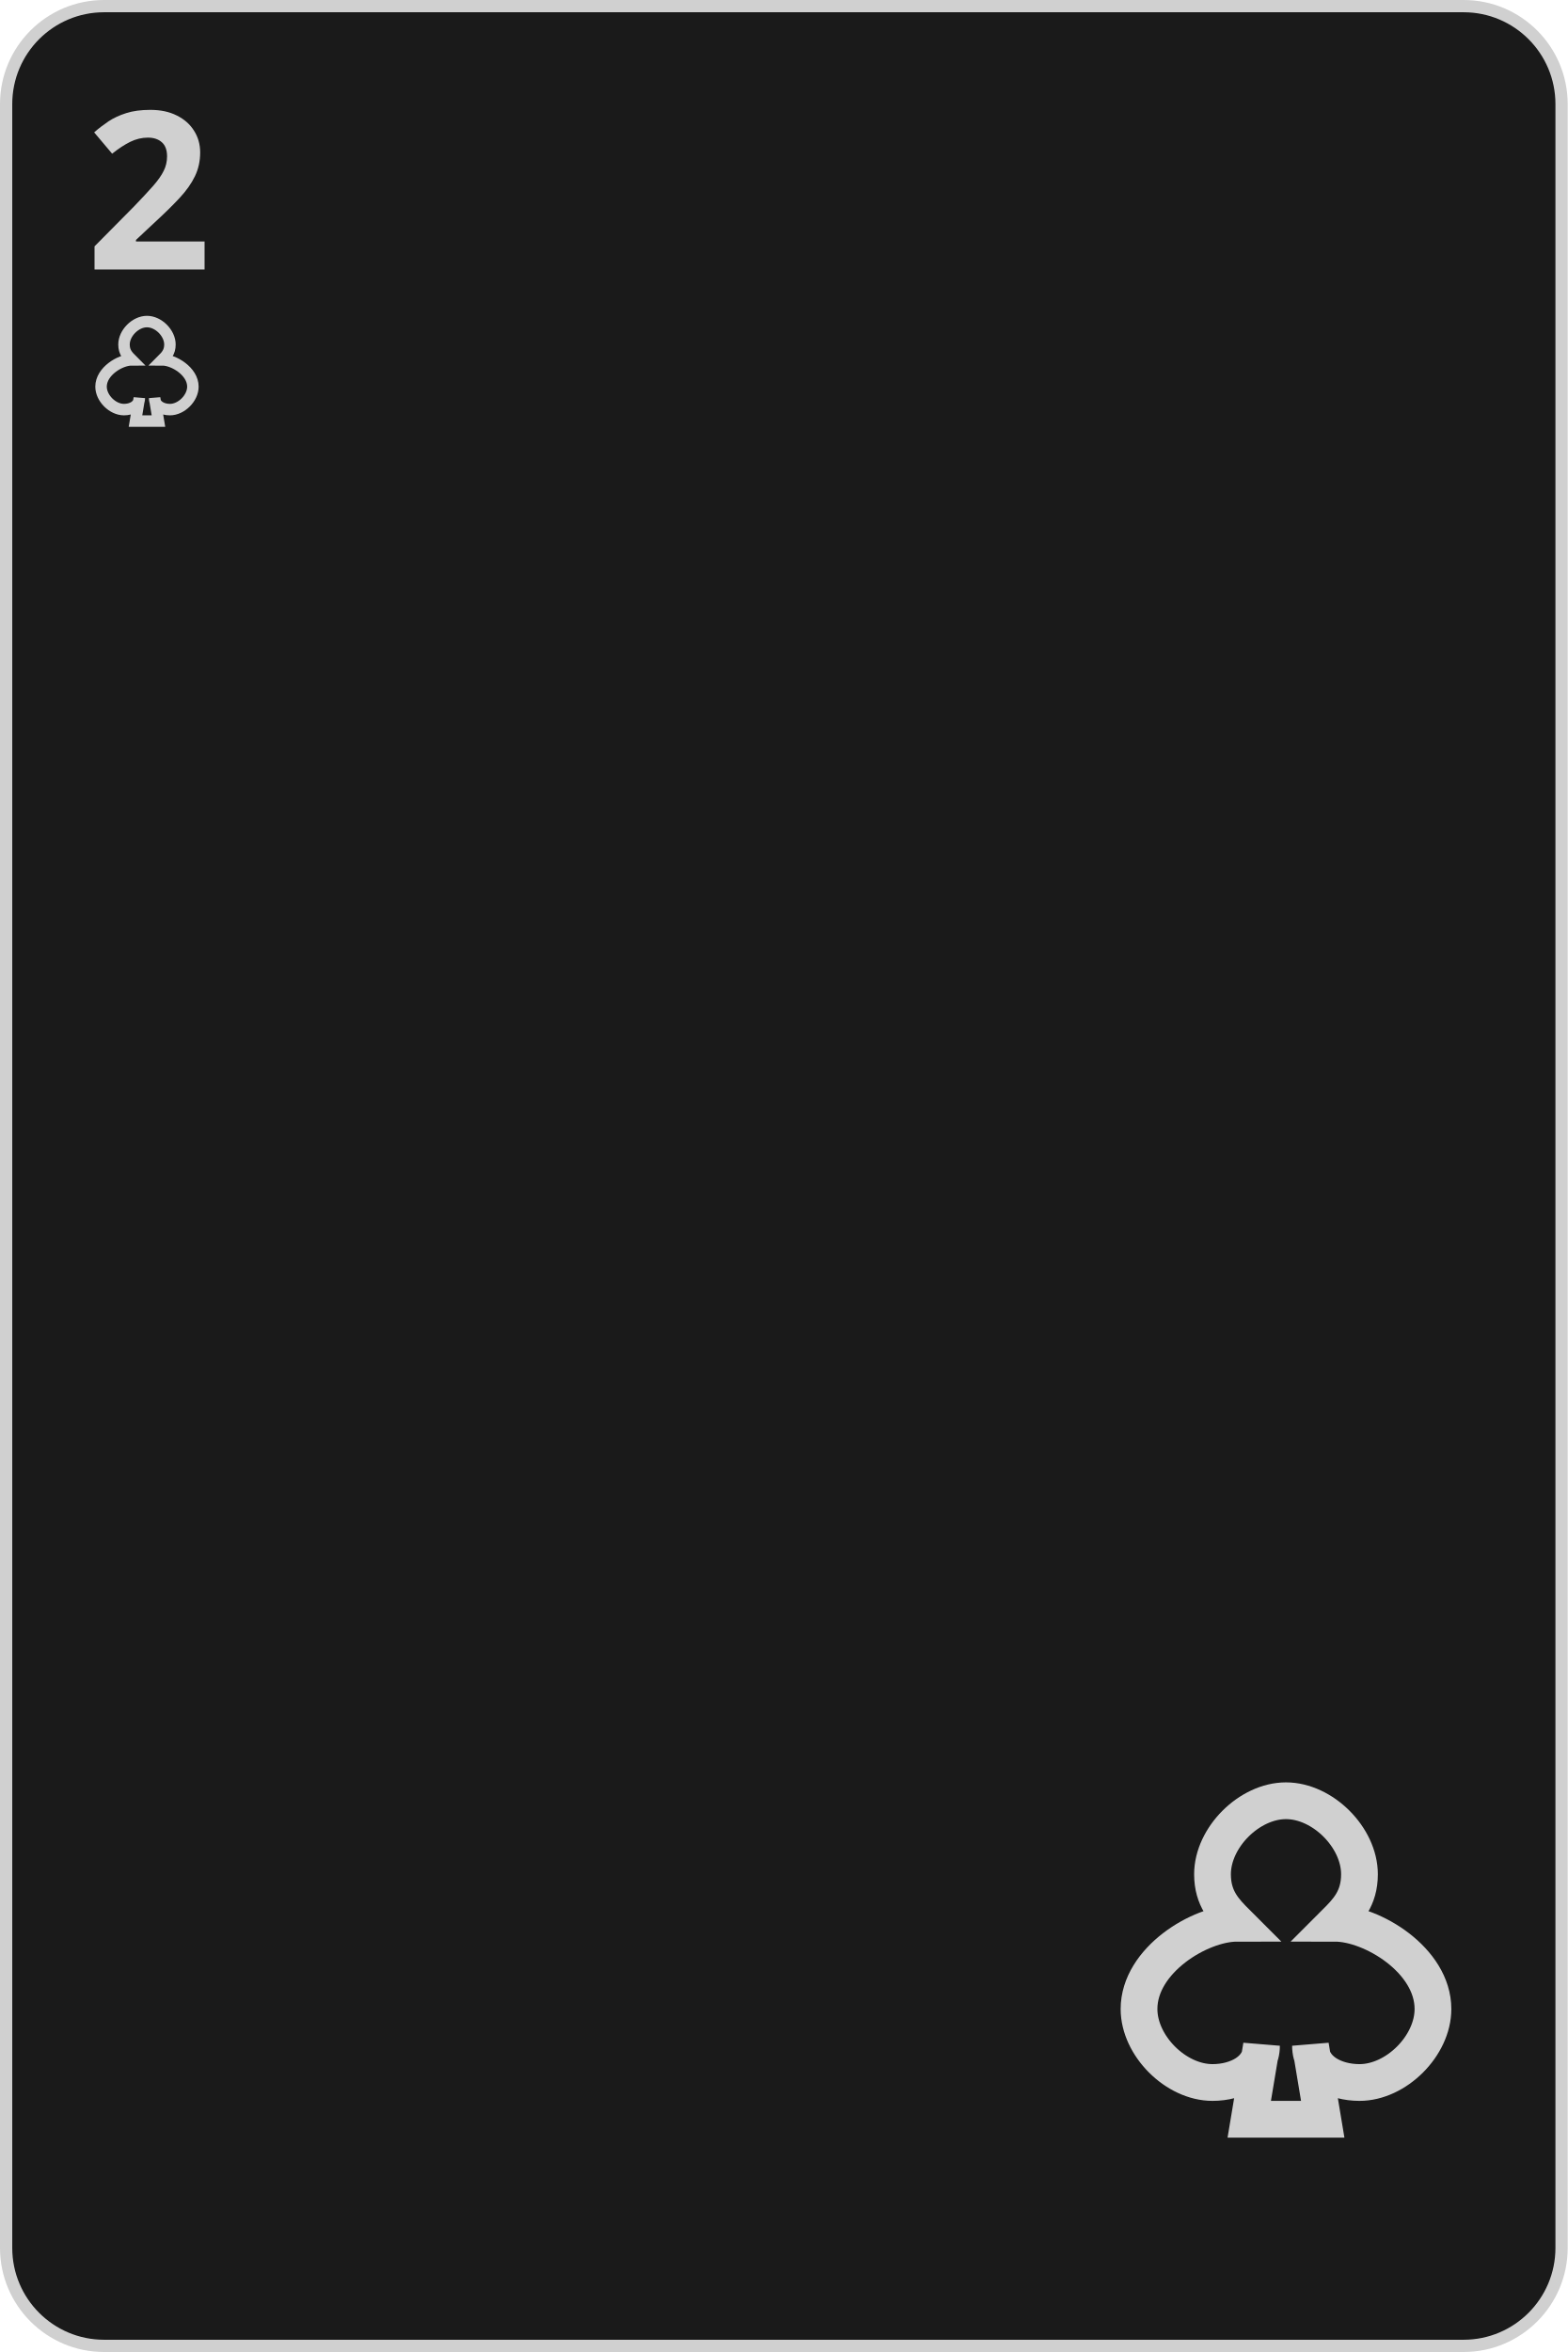
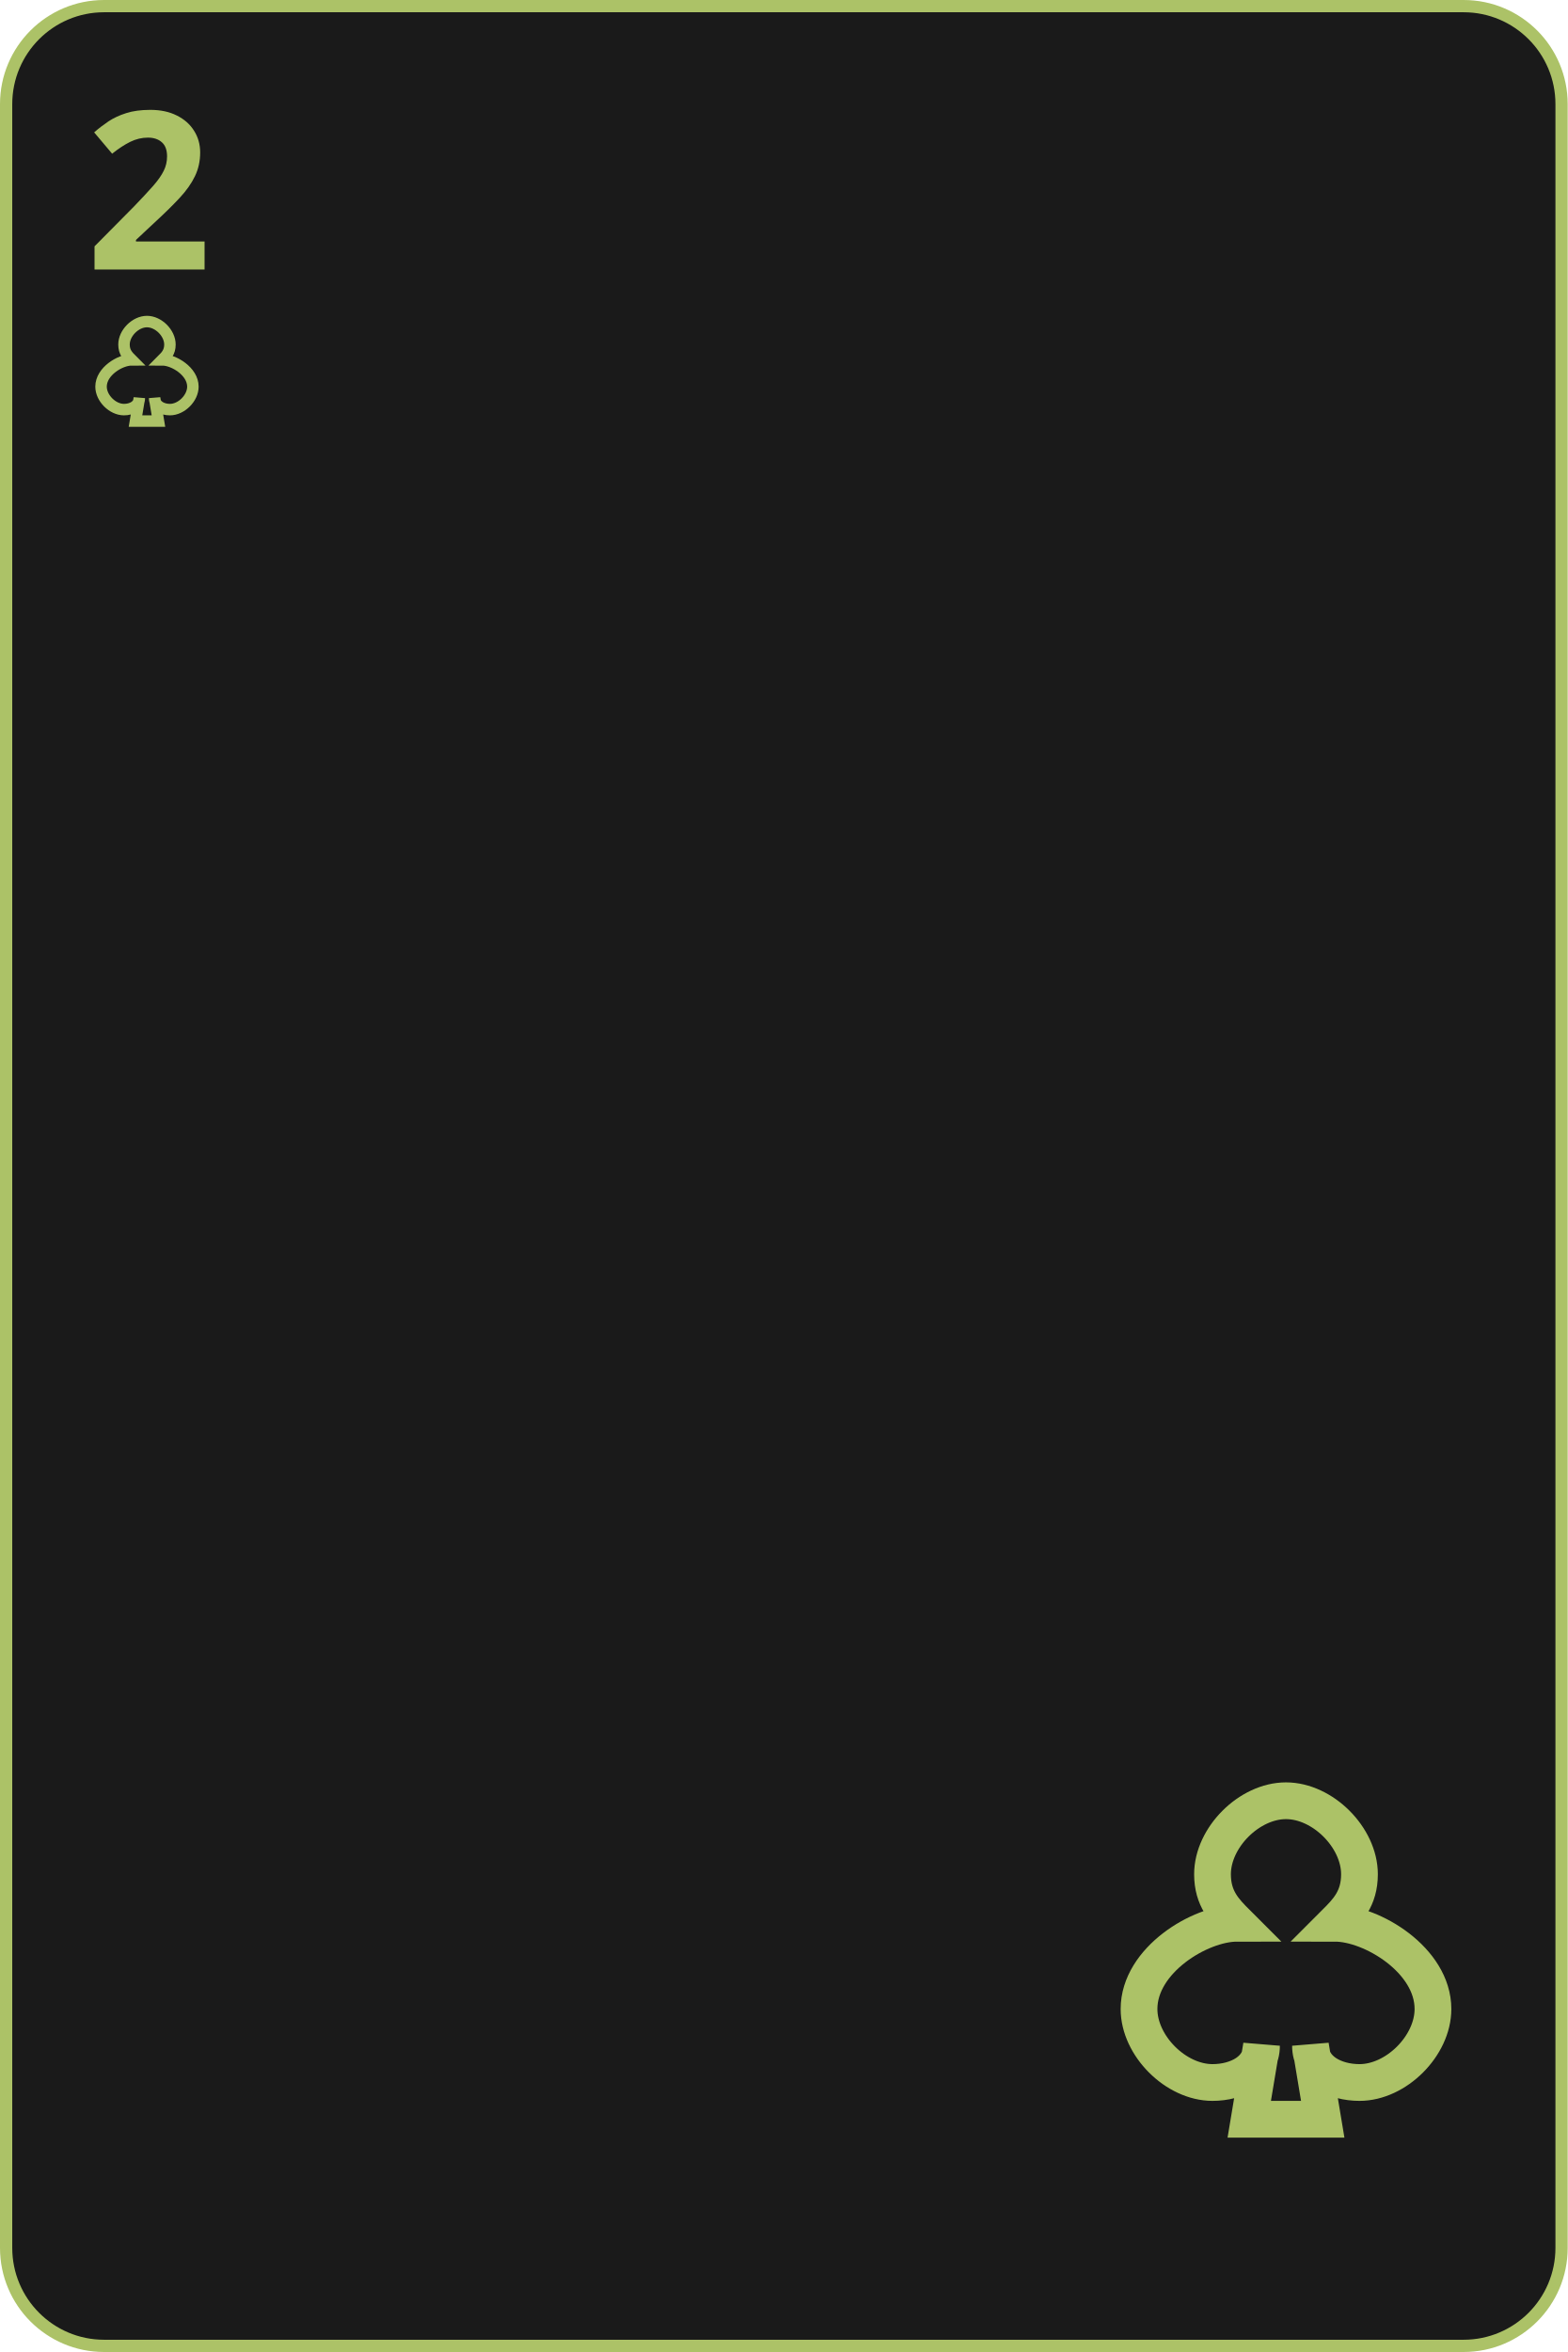
<svg xmlns="http://www.w3.org/2000/svg" width="256" height="384" viewBox="0 0 256 384">
-   <rect x="1" y="1" width="254" height="382" rx="16" ry="16" fill="#1a1a1a" stroke="#d0d0d0" stroke-width="2" />
-   <text x="14" y="44" font-family="Fira Mono" font-size="36" font-weight="700" fill="#d0d0d0">2</text>
+   <rect x="1" y="1" width="254" height="382" rx="16" ry="16" fill="#1a1a1a" stroke="#acc267" stroke-width="2" />
+   <text x="14" y="44" font-family="Fira Mono" font-size="36" font-weight="700" fill="#acc267">2</text>
  <g transform="translate(14 50) scale(0.625)">
-     <path d="M16,4 C 13,4 10,7 10,10 C 10,12 11,13 12,14 C 9,14 4,17 4,21 C 4,24 7,27 10,27 C 12,27 14,26 14,24 L 13,30 L 19,30 L 18,24 C 18,26 20,27 22,27 C 25,27 28,24 28,21 C 28,17 23,14 20,14 C 21,13 22,12 22,10 C 22,7 19,4 16,4 Z" fill="none" stroke="#d0d0d0" stroke-width="3" />
+     <path d="M16,4 C 13,4 10,7 10,10 C 10,12 11,13 12,14 C 9,14 4,17 4,21 C 4,24 7,27 10,27 C 12,27 14,26 14,24 L 13,30 L 19,30 L 18,24 C 18,26 20,27 22,27 C 25,27 28,24 28,21 C 28,17 23,14 20,14 C 21,13 22,12 22,10 C 22,7 19,4 16,4 Z" fill="none" stroke="#acc267" stroke-width="3" />
  </g>
  <g transform="translate(178 286) scale(2)">
-     <path d="M16,4 C 13,4 10,7 10,10 C 10,12 11,13 12,14 C 9,14 4,17 4,21 C 4,24 7,27 10,27 C 12,27 14,26 14,24 L 13,30 L 19,30 L 18,24 C 18,26 20,27 22,27 C 25,27 28,24 28,21 C 28,17 23,14 20,14 C 21,13 22,12 22,10 C 22,7 19,4 16,4 Z" fill="none" stroke="#d0d0d0" stroke-width="3" />
+     <path d="M16,4 C 13,4 10,7 10,10 C 10,12 11,13 12,14 C 9,14 4,17 4,21 C 4,24 7,27 10,27 C 12,27 14,26 14,24 L 13,30 L 19,30 L 18,24 C 18,26 20,27 22,27 C 25,27 28,24 28,21 C 28,17 23,14 20,14 C 21,13 22,12 22,10 C 22,7 19,4 16,4 Z" fill="none" stroke="#acc267" stroke-width="3" />
  </g>
</svg>
